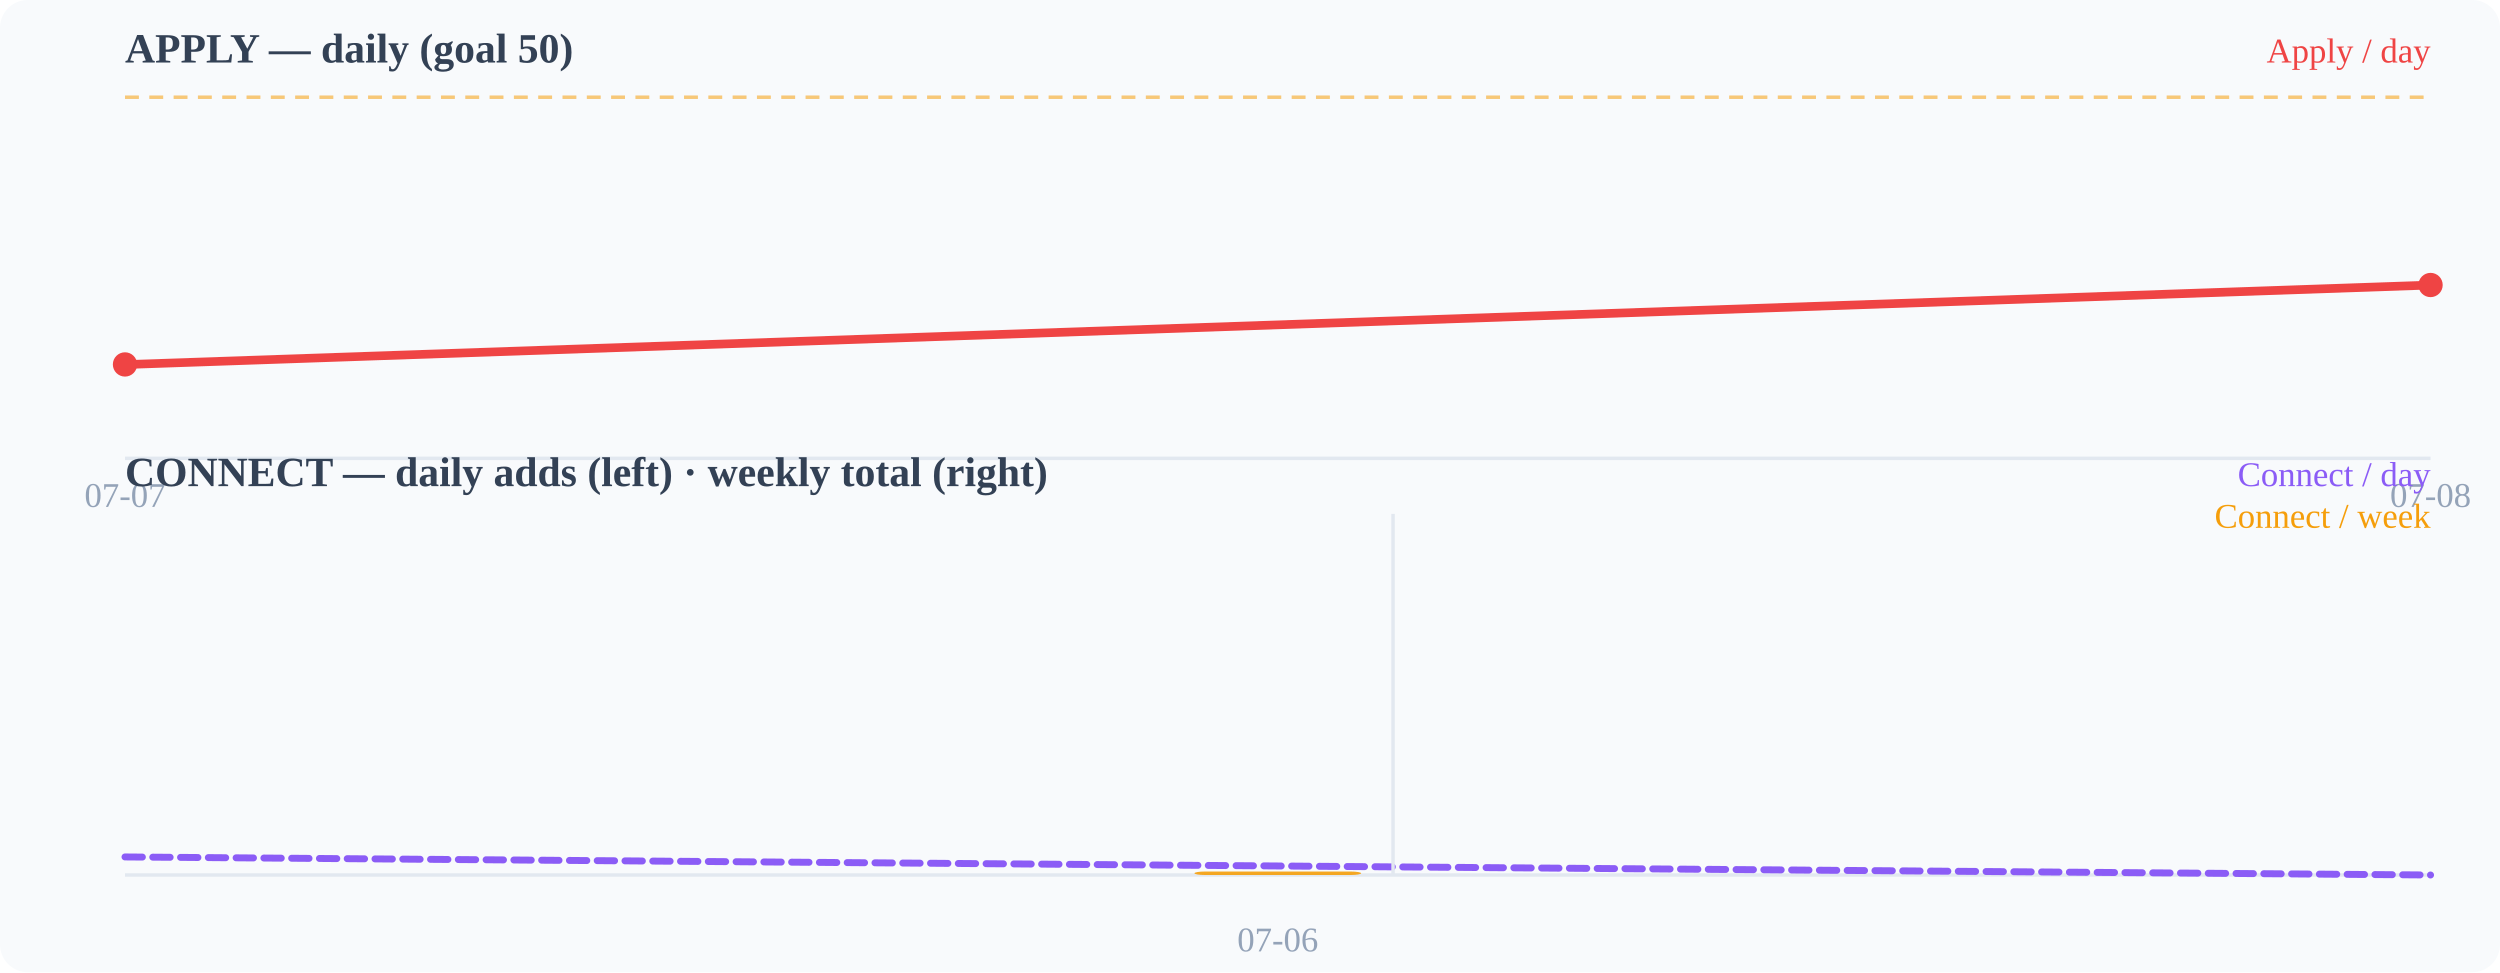
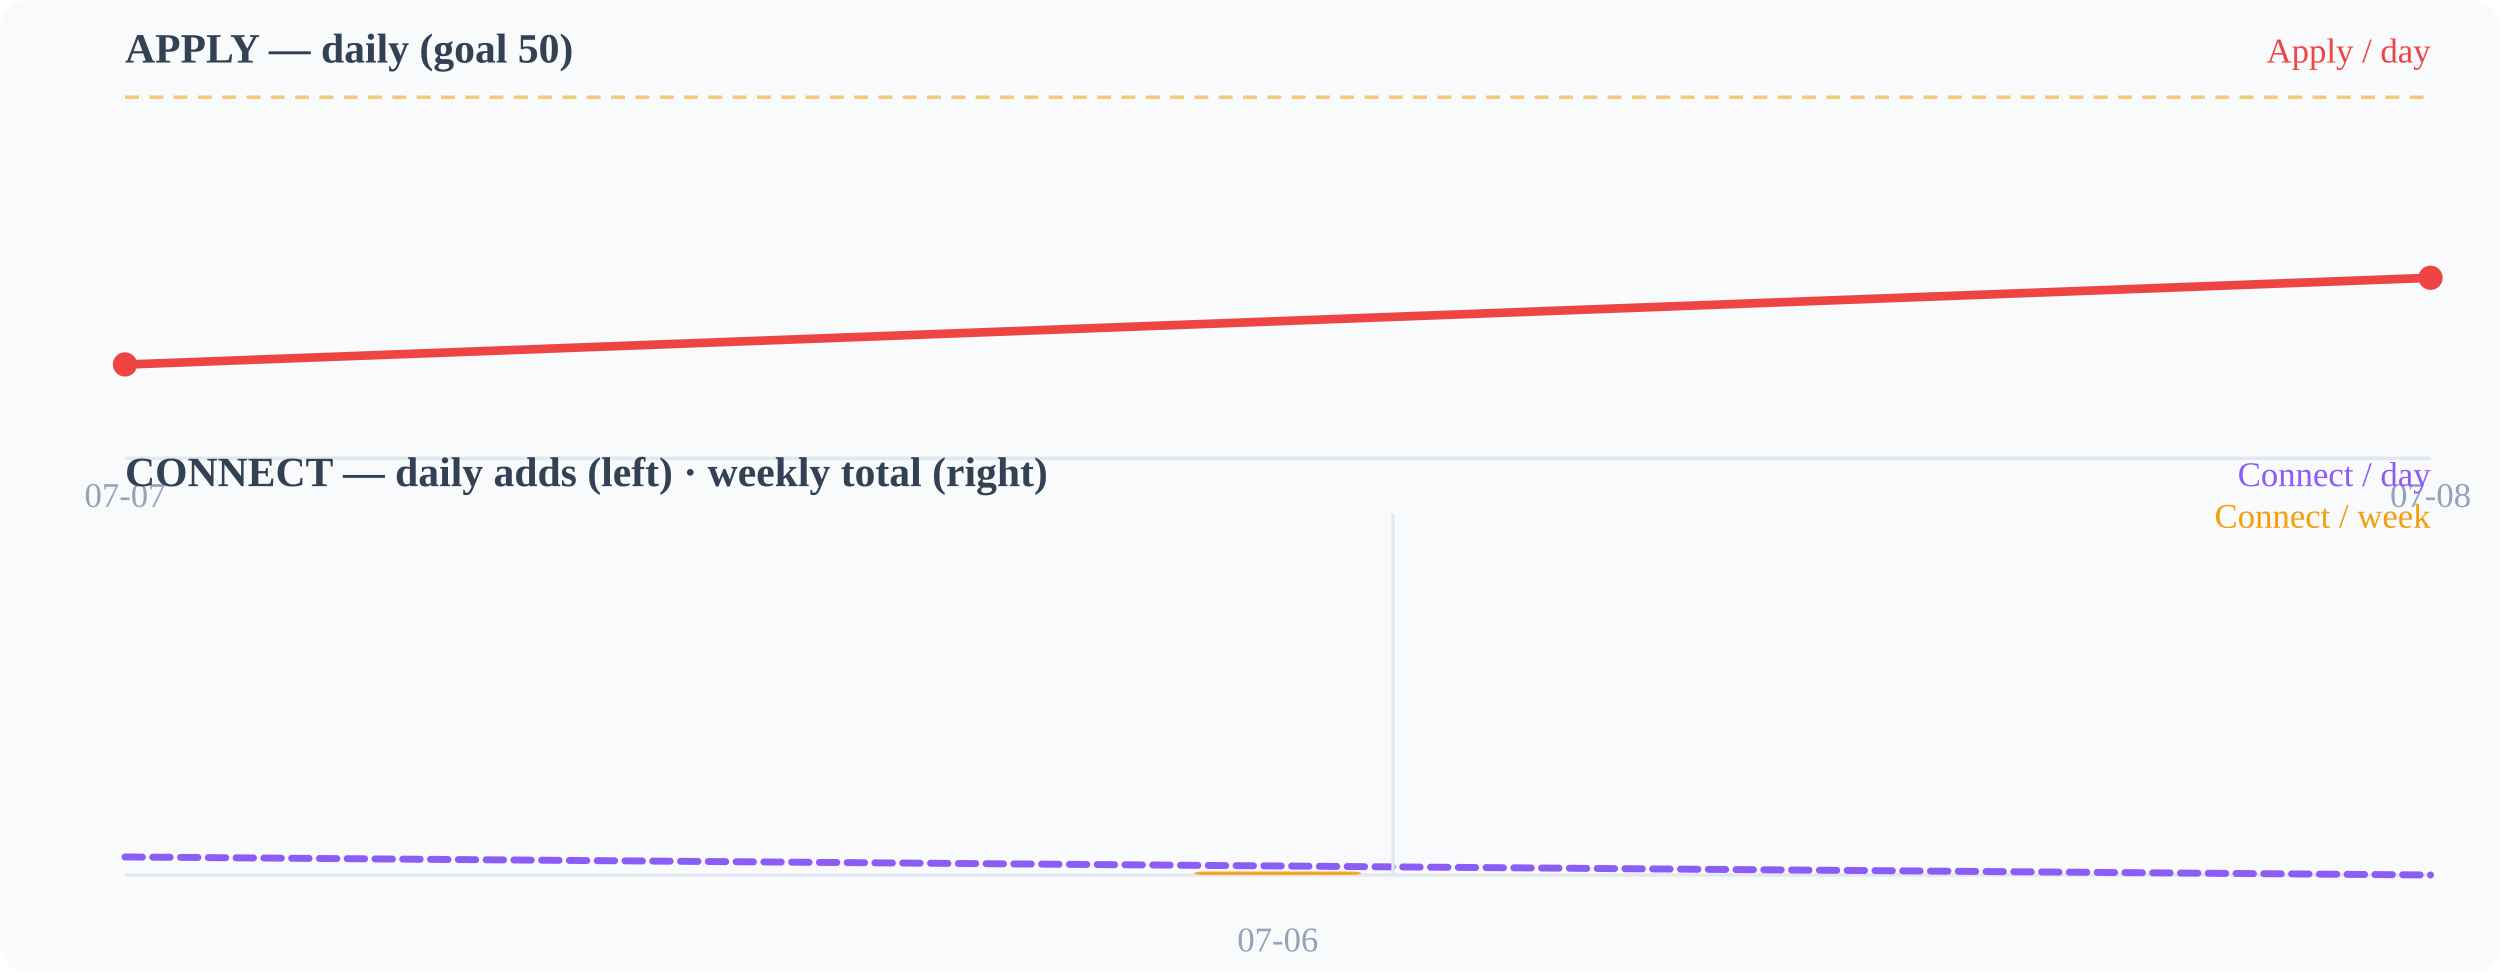
<svg xmlns="http://www.w3.org/2000/svg" width="720" height="280" viewBox="0 0 720 280">
  <rect width="720" height="280" fill="#f8fafc" rx="8" />
  <text x="36" y="18" font-size="12" font-weight="600" fill="#334155">APPLY — daily (goal 50)</text>
  <line x1="36" y1="132" x2="700" y2="132" stroke="#e2e8f0" stroke-width="1" />
  <line x1="36" y1="28.0" x2="700" y2="28.0" stroke="#f59e0b" stroke-width="1" stroke-dasharray="4 3" opacity="0.55" />
-   <polyline points="36.0,105.0 700.0,82.1" fill="none" stroke="#ef4444" stroke-width="2.5" stroke-linecap="round" stroke-linejoin="round" />
+   <polyline points="36.0,105.0 700.0,80.0" fill="none" stroke="#ef4444" stroke-width="2.5" stroke-linecap="round" stroke-linejoin="round" />
  <circle cx="36" cy="104.96" r="3.5" fill="#ef4444" />
-   <circle cx="700" cy="82.08" r="3.5" fill="#ef4444" />
+   <circle cx="700" cy="80" r="3.5" fill="#ef4444" />
  <text x="36" y="146" font-size="10" fill="#94a3b8" text-anchor="middle">07-07</text>
  <text x="700" y="146" font-size="10" fill="#94a3b8" text-anchor="middle">07-08</text>
  <text x="36" y="140" font-size="12" font-weight="600" fill="#334155">CONNECT — daily adds (left) · weekly total (right)</text>
  <line x1="36" y1="252" x2="700" y2="252" stroke="#e2e8f0" stroke-width="1" />
  <polyline points="36.0,246.8 700.0,252.0" fill="none" stroke="#8b5cf6" stroke-width="2" stroke-linecap="round" stroke-linejoin="round" stroke-dasharray="5 3" />
  <rect x="344.0" y="251.0" width="48" height="1.0" rx="3" fill="#f59e0b" opacity="0.9" />
  <line x1="401.2" y1="148" x2="401.2" y2="252" stroke="#e2e8f0" stroke-width="1" />
  <text x="368" y="274" font-size="10" fill="#94a3b8" text-anchor="middle">07-06</text>
  <text x="700" y="18" font-size="10" fill="#ef4444" text-anchor="end">Apply / day</text>
  <text x="700" y="140" font-size="10" fill="#8b5cf6" text-anchor="end">Connect / day</text>
  <text x="700" y="152" font-size="10" fill="#f59e0b" text-anchor="end">Connect / week</text>
</svg>
